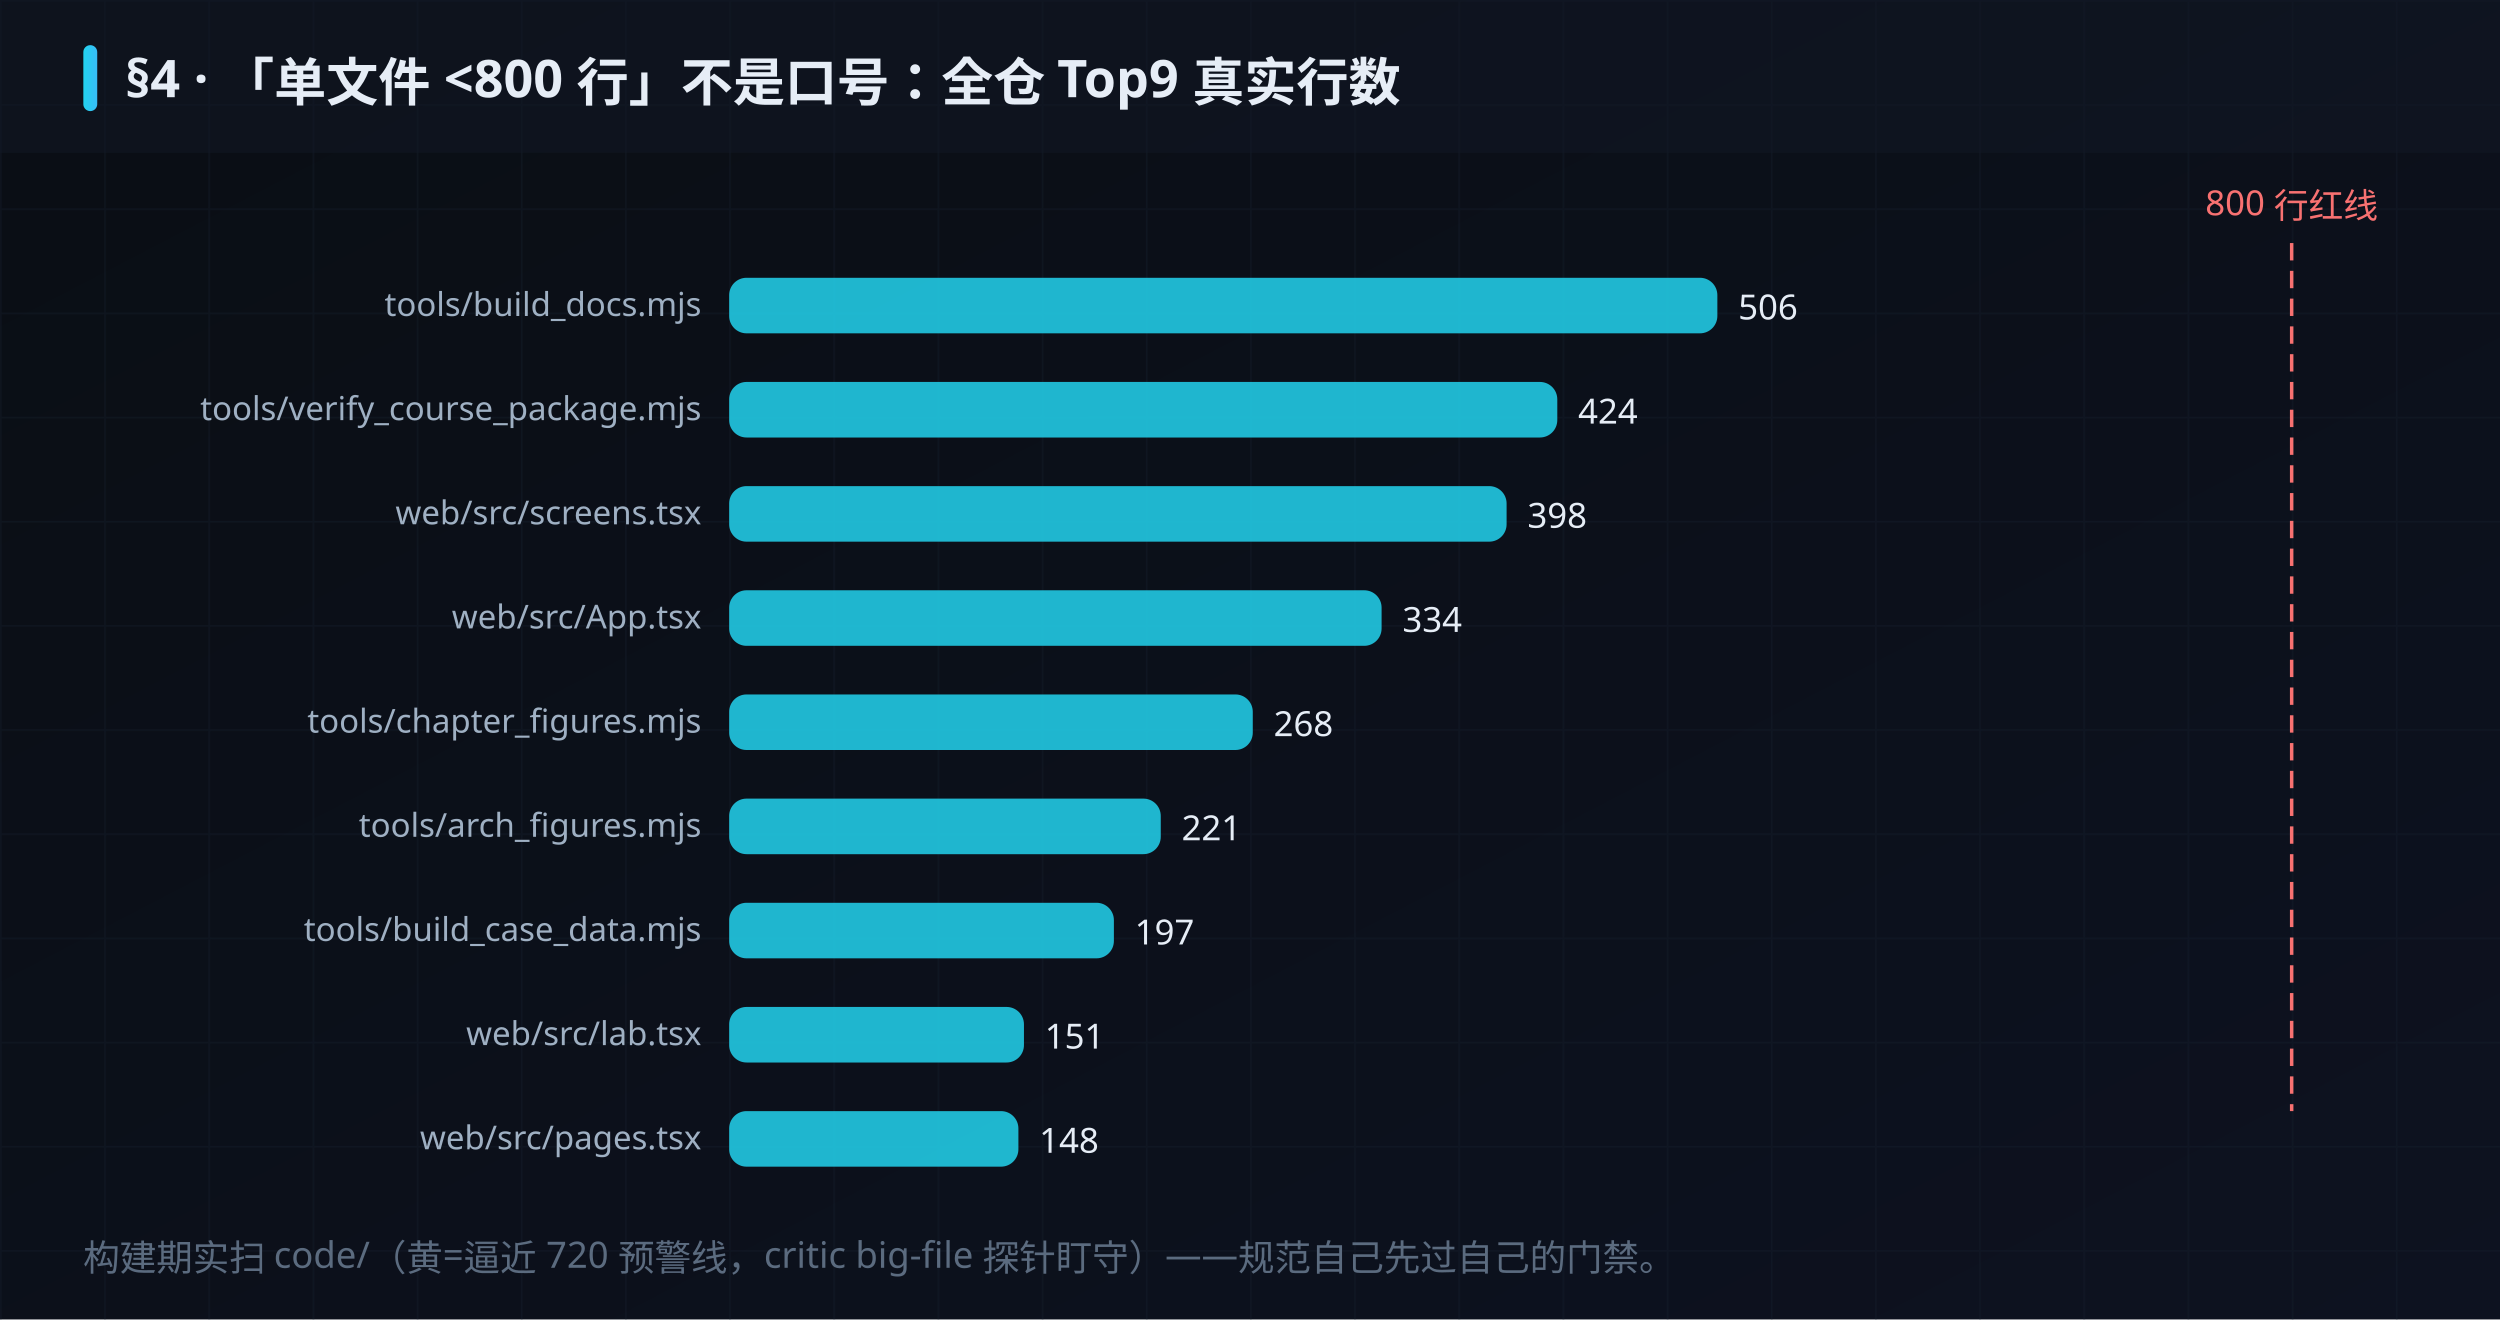
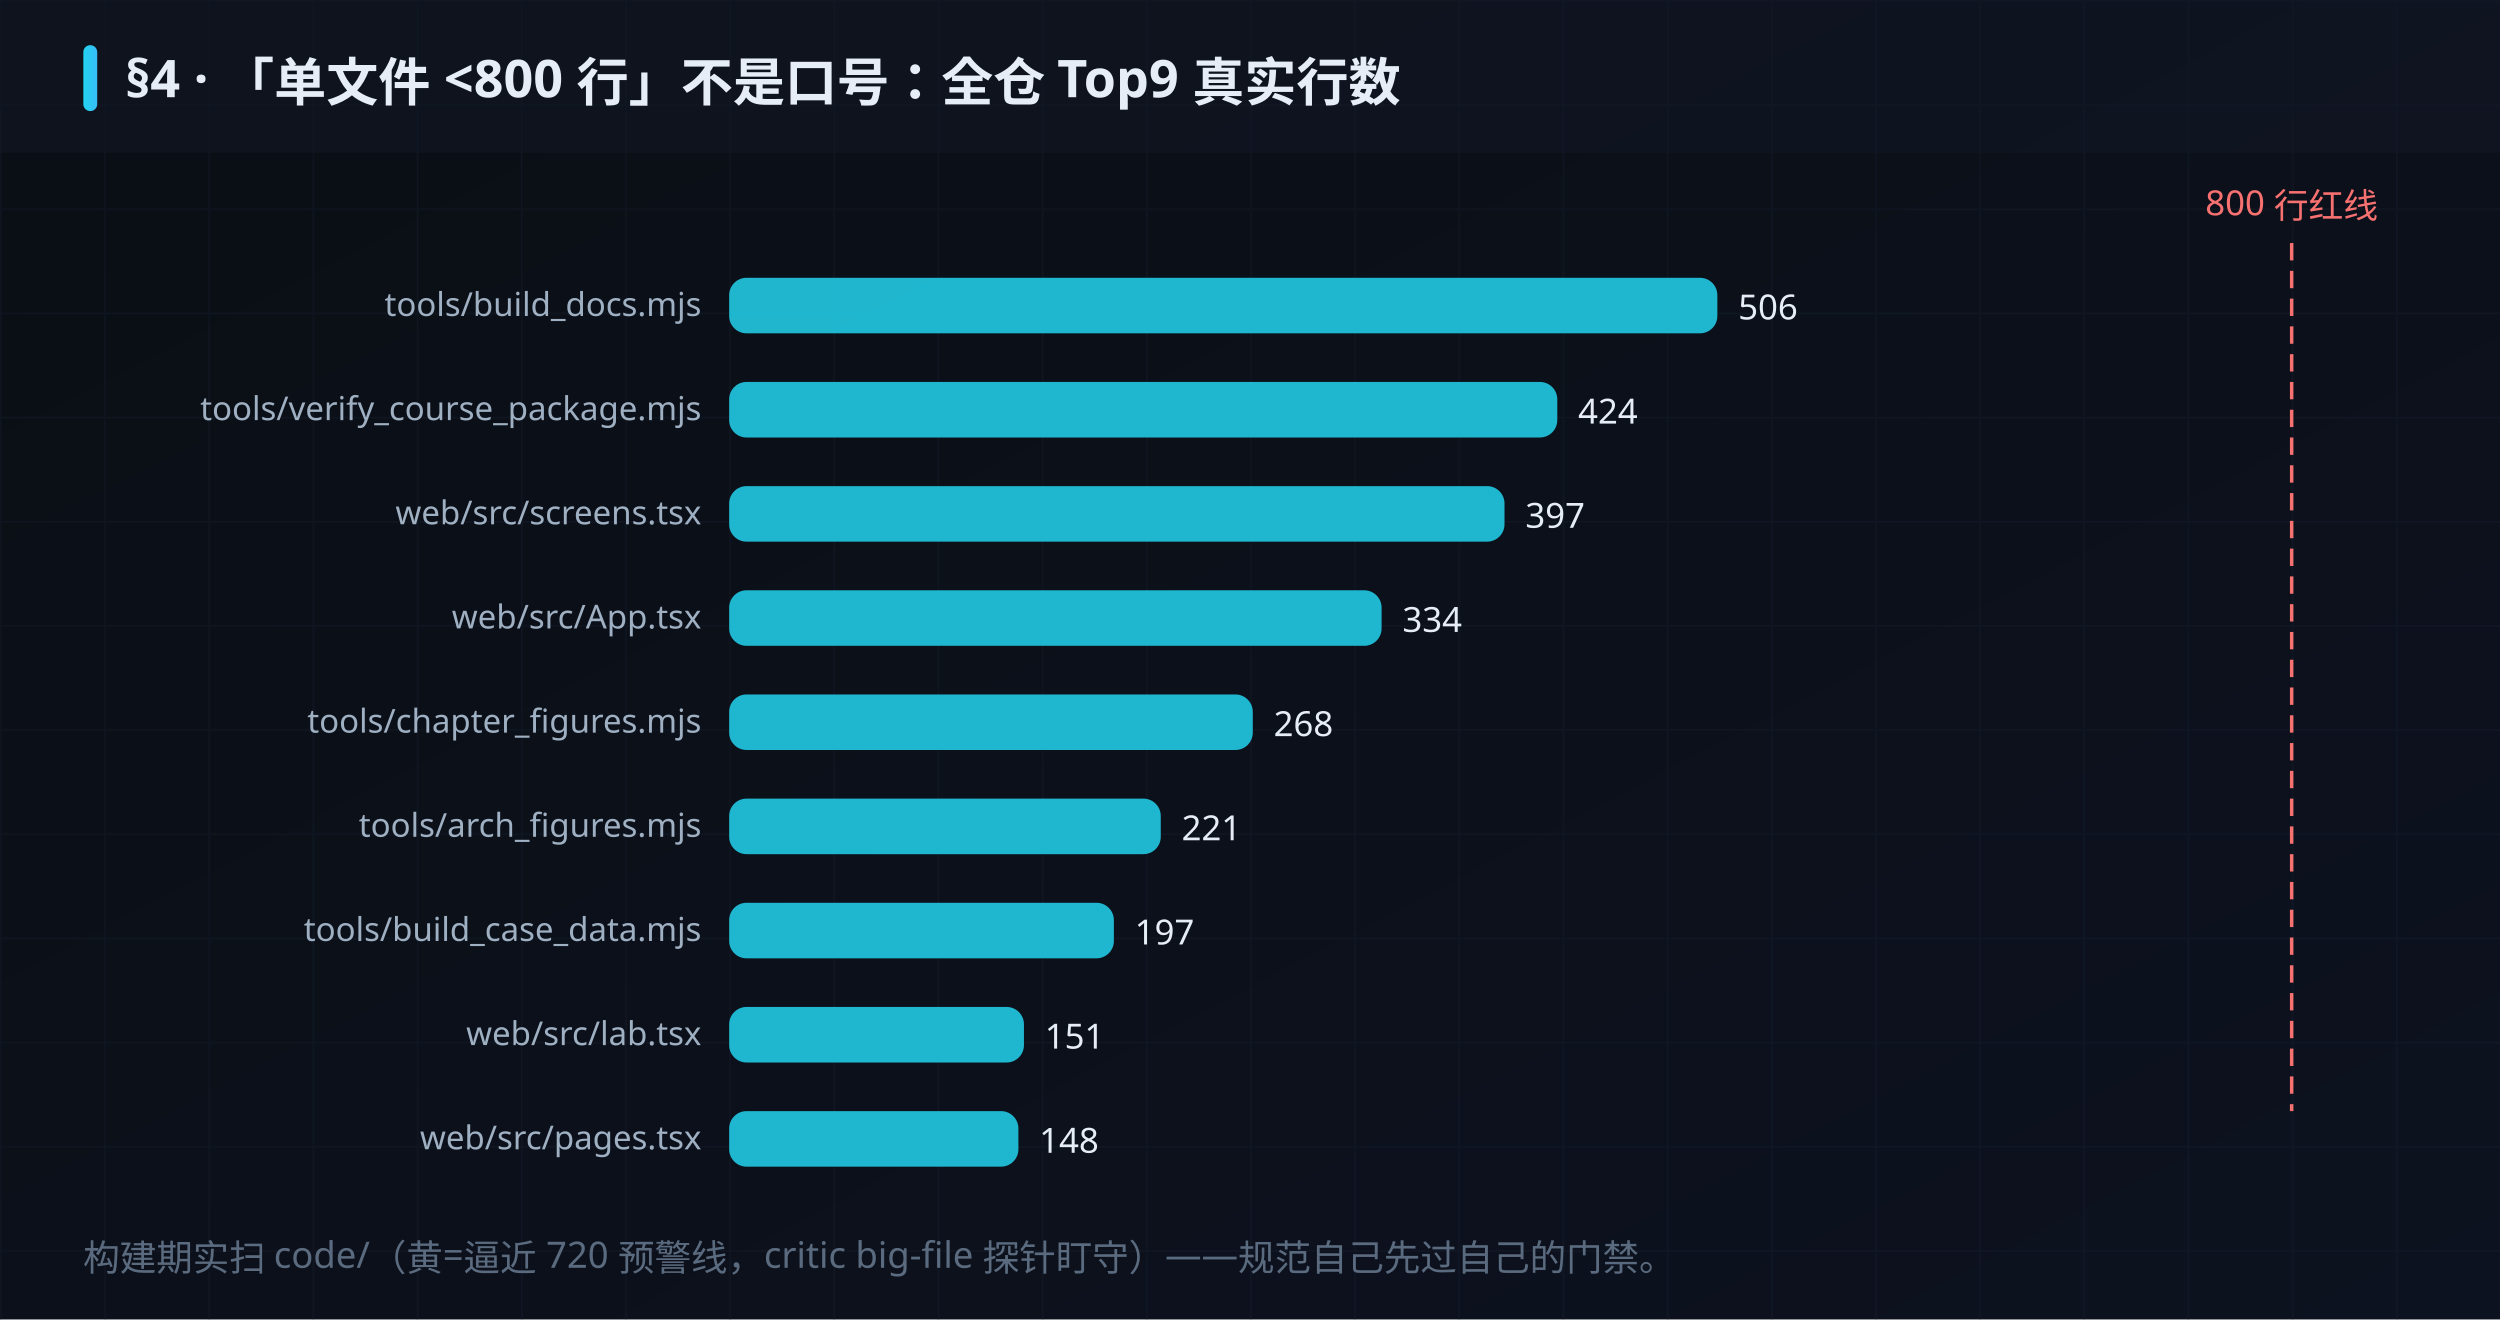
<svg xmlns="http://www.w3.org/2000/svg" viewBox="0 0 720 380" font-family="PingFang SC,Microsoft YaHei,sans-serif">
  <defs>
    <linearGradient id="dbg" x1="0" y1="0" x2="1" y2="1">
      <stop offset="0" stop-color="#0a0e14" />
      <stop offset="1" stop-color="#0d1220" />
    </linearGradient>
    <linearGradient id="dac" x1="0" y1="0" x2="1" y2="0">
      <stop offset="0" stop-color="#22d3ee" />
      <stop offset="1" stop-color="#38bdf8" />
    </linearGradient>
    <pattern id="dgrid" width="30" height="30" patternUnits="userSpaceOnUse">
      <path d="M30 0H0V30" fill="none" stroke="#16202e" stroke-width="1" />
    </pattern>
    <filter id="dsh" x="-20%" y="-20%" width="140%" height="140%">
      <feDropShadow dx="0" dy="1.5" stdDeviation="2.5" flood-color="#000" flood-opacity="0.35" />
    </filter>
  </defs>
  <rect width="720" height="380" fill="url(#dbg)" />
  <rect width="720" height="380" fill="url(#dgrid)" opacity="0.35" />
  <rect x="0" y="0" width="720" height="44" fill="#121826" opacity="0.5" />
  <rect x="24" y="13" width="4" height="19" rx="2" fill="url(#dac)" />
  <text x="36" y="28" font-size="15" font-weight="750" fill="#e6edf6">§4 · 「单文件 &lt;800 行」不是口号：全仓 Top9 真实行数</text>
  <text x="24" y="366" font-size="10.5" fill="#5b6b7f">构建期实扫 code/（黄=逼近 720 预警线，critic big-file 探针盯守）——规范自己先过自己的门禁。</text>
  <line x1="660" y1="70" x2="660" y2="320" stroke="#f87171" stroke-dasharray="5 3" />
  <text x="660" y="62" font-size="10" fill="#f87171" text-anchor="middle">800 行红线</text>
  <text x="202" y="91" font-size="9.5" fill="#9fb0c3" text-anchor="end">tools/build_docs.mjs</text>
  <rect x="210" y="80" width="284.6" height="16" rx="5" fill="#22d3ee" opacity="0.85" />
  <text x="500.6" y="92" font-size="10" fill="#e6edf6">506</text>
  <text x="202" y="121" font-size="9.5" fill="#9fb0c3" text-anchor="end">tools/verify_course_package.mjs</text>
  <rect x="210" y="110" width="238.5" height="16" rx="5" fill="#22d3ee" opacity="0.85" />
  <text x="454.5" y="122" font-size="10" fill="#e6edf6">424</text>
  <text x="202" y="151" font-size="9.5" fill="#9fb0c3" text-anchor="end">web/src/screens.tsx</text>
-   <rect x="210" y="140" width="223.9" height="16" rx="5" fill="#22d3ee" opacity="0.85" />
-   <text x="439.9" y="152" font-size="10" fill="#e6edf6">398</text>
+   <rect x="210" y="140" width="223.3" height="16" rx="5" fill="#22d3ee" opacity="0.85" />
+   <text x="439.3" y="152" font-size="10" fill="#e6edf6">397</text>
  <text x="202" y="181" font-size="9.5" fill="#9fb0c3" text-anchor="end">web/src/App.tsx</text>
  <rect x="210" y="170" width="187.9" height="16" rx="5" fill="#22d3ee" opacity="0.85" />
  <text x="403.9" y="182" font-size="10" fill="#e6edf6">334</text>
  <text x="202" y="211" font-size="9.5" fill="#9fb0c3" text-anchor="end">tools/chapter_figures.mjs</text>
  <rect x="210" y="200" width="150.8" height="16" rx="5" fill="#22d3ee" opacity="0.85" />
  <text x="366.8" y="212" font-size="10" fill="#e6edf6">268</text>
  <text x="202" y="241" font-size="9.5" fill="#9fb0c3" text-anchor="end">tools/arch_figures.mjs</text>
  <rect x="210" y="230" width="124.3" height="16" rx="5" fill="#22d3ee" opacity="0.85" />
  <text x="340.3" y="242" font-size="10" fill="#e6edf6">221</text>
  <text x="202" y="271" font-size="9.5" fill="#9fb0c3" text-anchor="end">tools/build_case_data.mjs</text>
  <rect x="210" y="260" width="110.8" height="16" rx="5" fill="#22d3ee" opacity="0.85" />
  <text x="326.8" y="272" font-size="10" fill="#e6edf6">197</text>
  <text x="202" y="301" font-size="9.5" fill="#9fb0c3" text-anchor="end">web/src/lab.tsx</text>
  <rect x="210" y="290" width="84.9" height="16" rx="5" fill="#22d3ee" opacity="0.85" />
  <text x="300.9" y="302" font-size="10" fill="#e6edf6">151</text>
  <text x="202" y="331" font-size="9.5" fill="#9fb0c3" text-anchor="end">web/src/pages.tsx</text>
  <rect x="210" y="320" width="83.3" height="16" rx="5" fill="#22d3ee" opacity="0.85" />
  <text x="299.3" y="332" font-size="10" fill="#e6edf6">148</text>
</svg>
